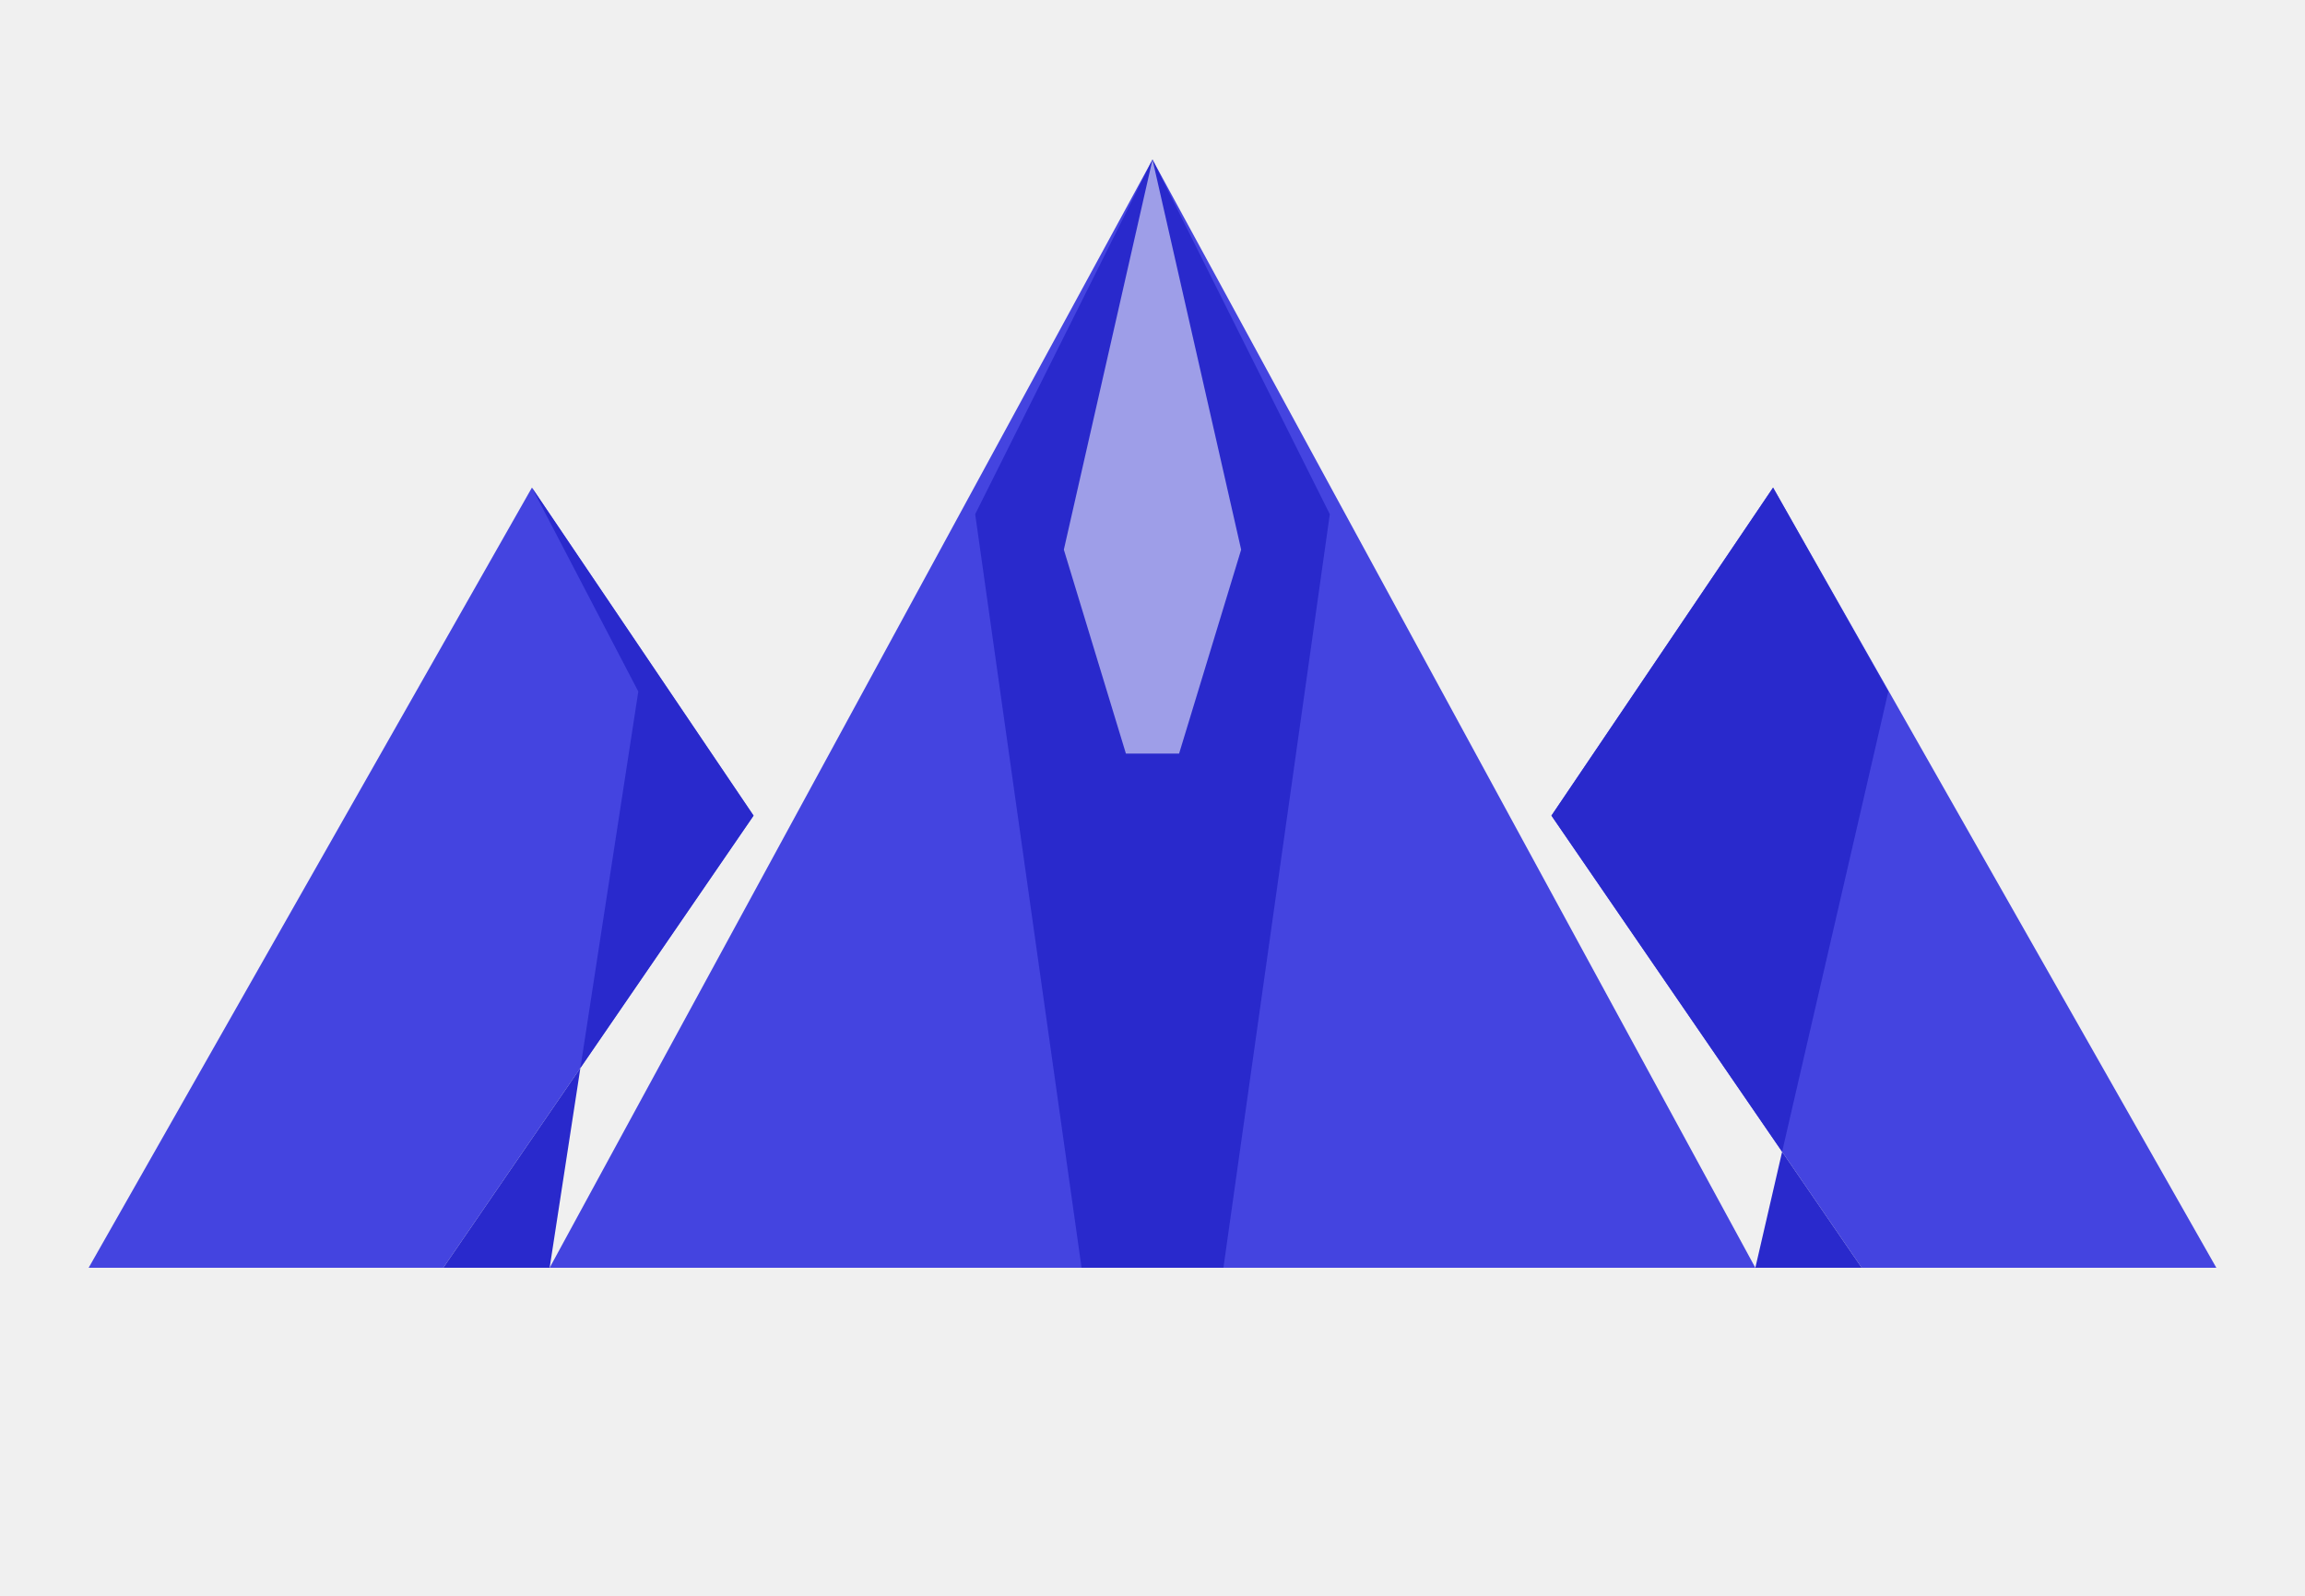
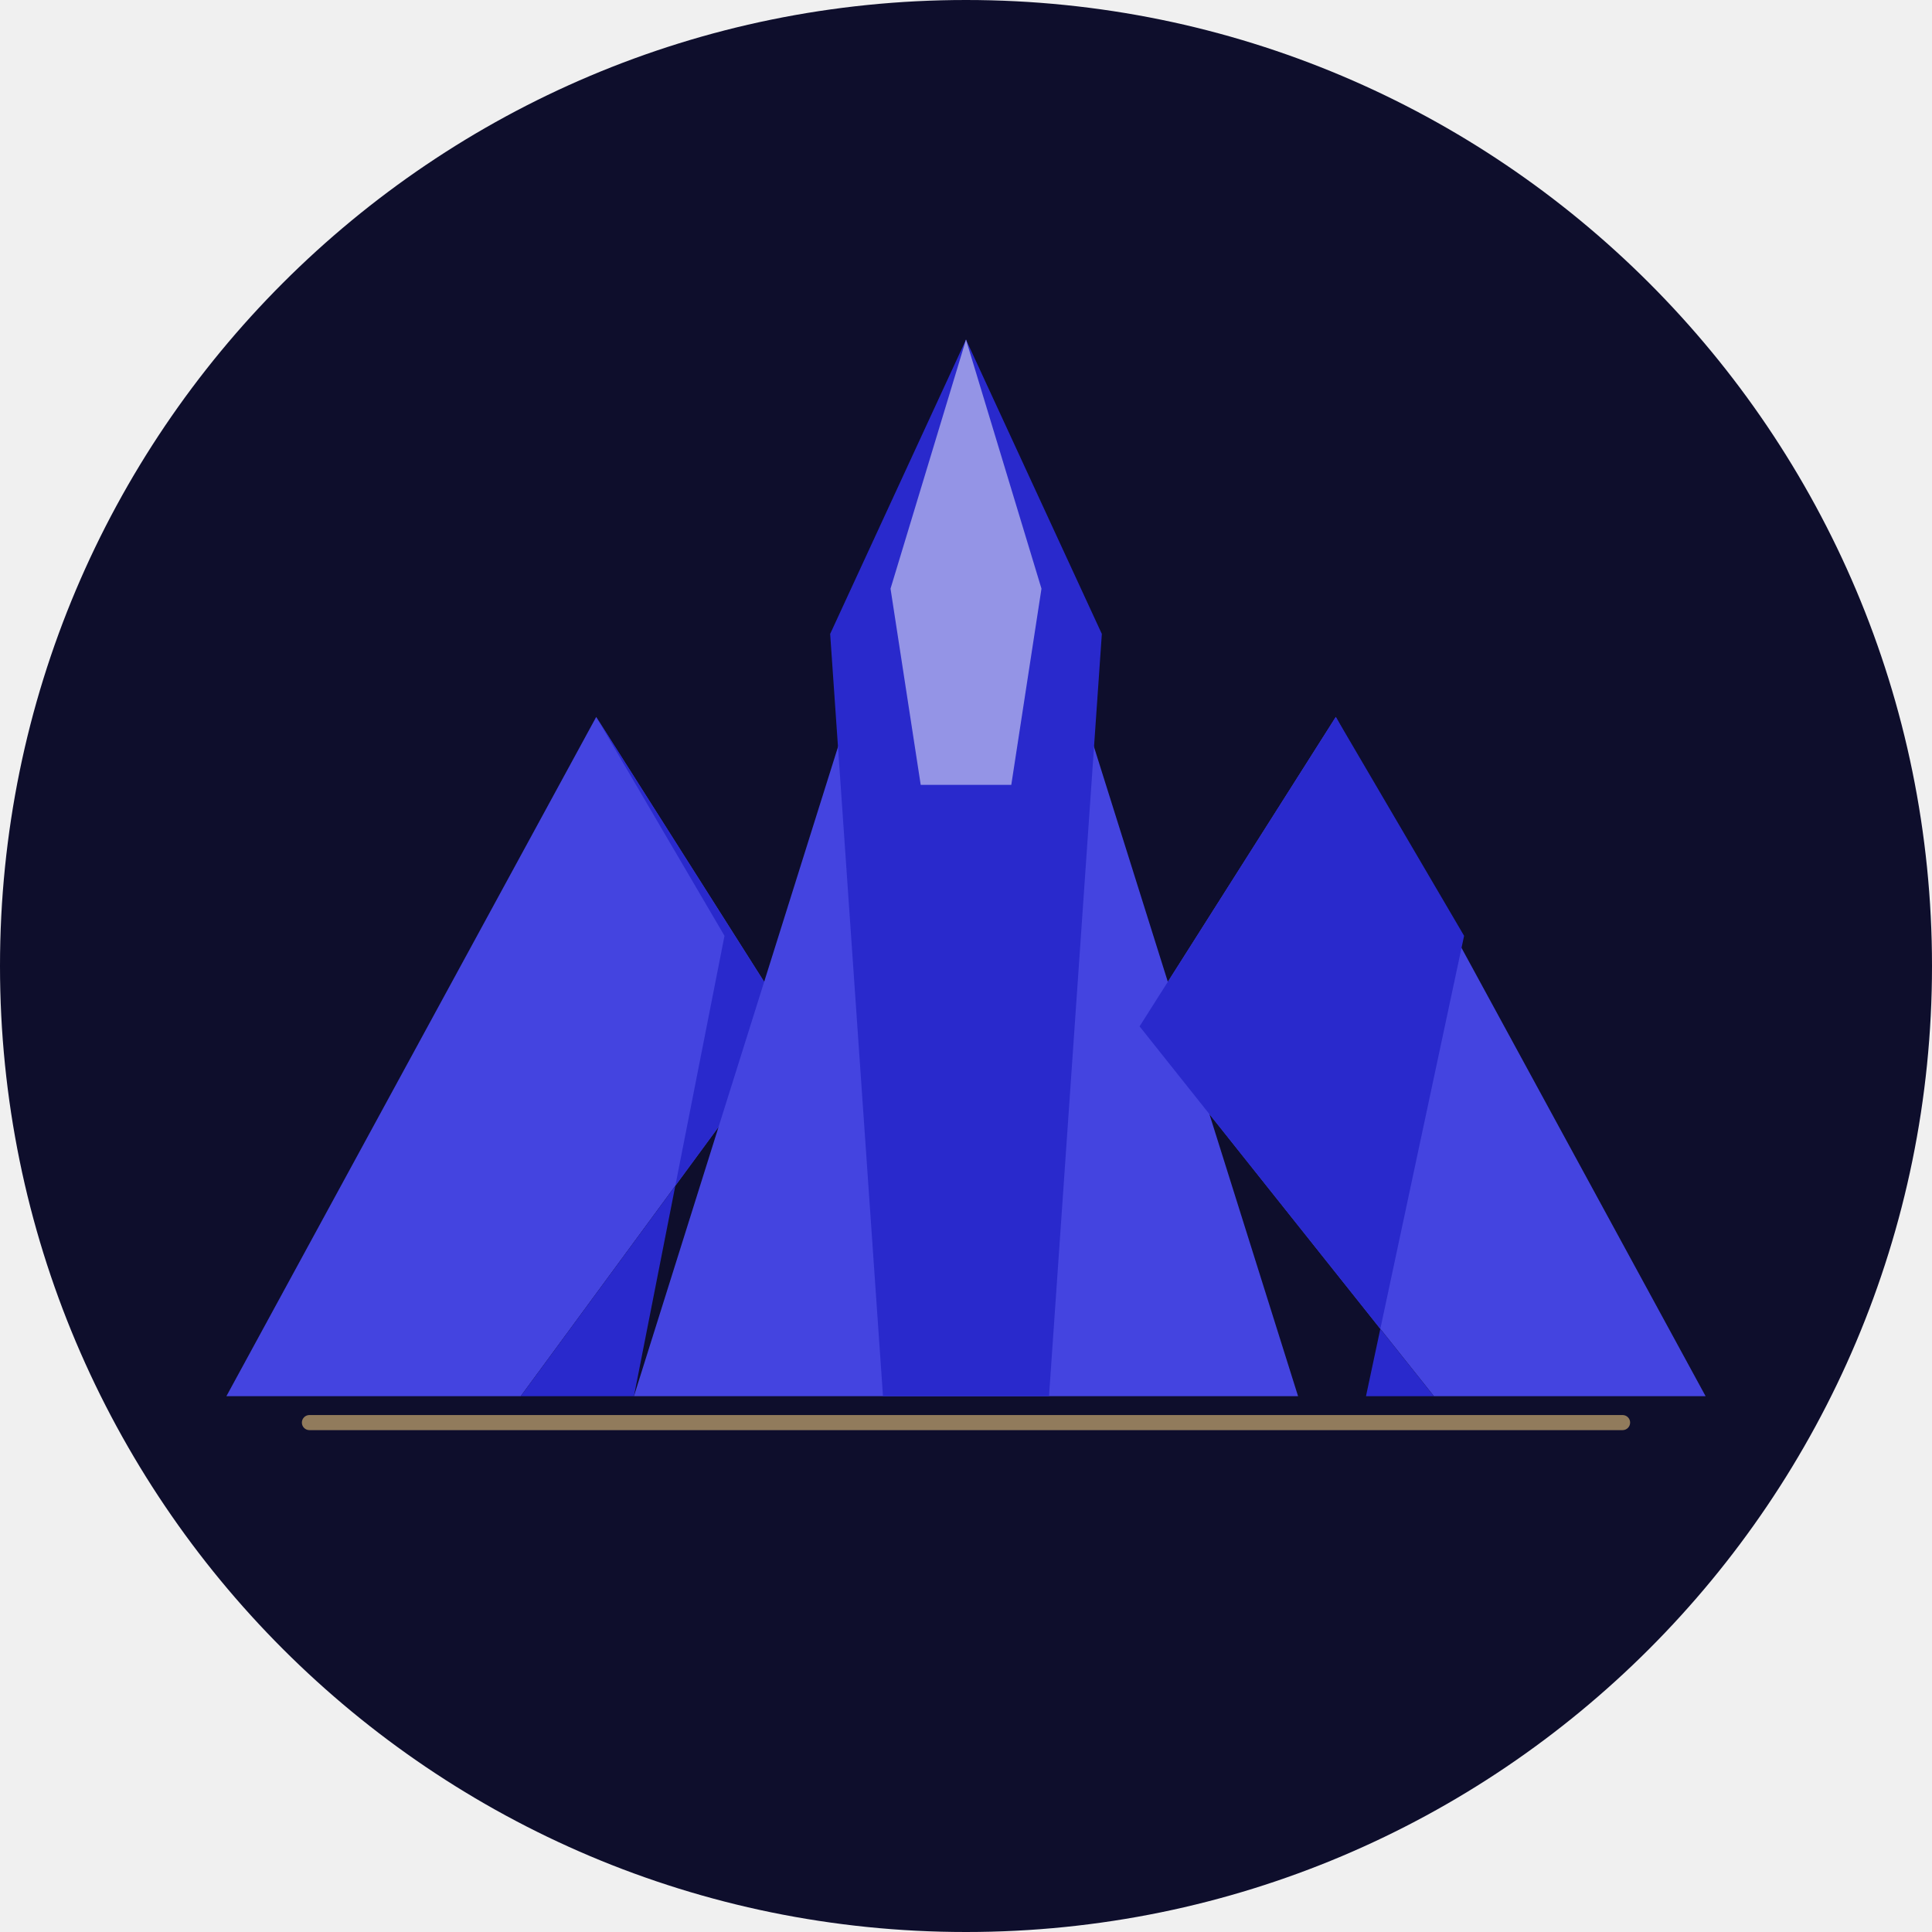
- <svg xmlns="http://www.w3.org/2000/svg" viewBox="0 0 260 180" fill="none">
-   <polygon points="10,143 60,55 85,92 50,143" fill="#4444E0" />
-   <polygon points="60,55 72,78 62,143 50,143 85,92" fill="#2929CC" />
-   <polygon points="62,143 130,18 198,143" fill="#4444E0" />
-   <polygon points="130,18 150,58 138,143 122,143 110,58" fill="#2929CC" />
-   <polygon points="175,92 200,55 250,143 210,143" fill="#4444E0" />
-   <polygon points="200,55 213,78 198,143 210,143 175,92" fill="#2929CC" />
-   <polygon points="120,62 130,18 140,62 133,85 127,85" fill="white" opacity="0.55" />
+ <svg xmlns="http://www.w3.org/2000/svg" viewBox="0 0 512 512">
+   <circle cx="256" cy="256" r="256" fill="#0E0E2C" />
+   <polygon points="60,370 158,190 210,272 138,370" fill="#4444E0" />
+   <polygon points="158,190 192,248 168,370 138,370 210,272" fill="#2929CC" />
+   <polygon points="168,370 256,90 344,370" fill="#4444E0" />
+   <polygon points="256,90 292,168 278,370 234,370 220,168" fill="#2929CC" />
+   <polygon points="302,272 354,190 452,370 380,370" fill="#4444E0" />
+   <polygon points="354,190 388,248 362,370 380,370 302,272" fill="#2929CC" />
+   <polygon points="236,156 256,90 276,156 268,208 244,208" fill="white" opacity="0.5" />
+   <rect x="80" y="375" width="352" height="4" rx="2" fill="#C9AA71" opacity="0.7" />
</svg>
